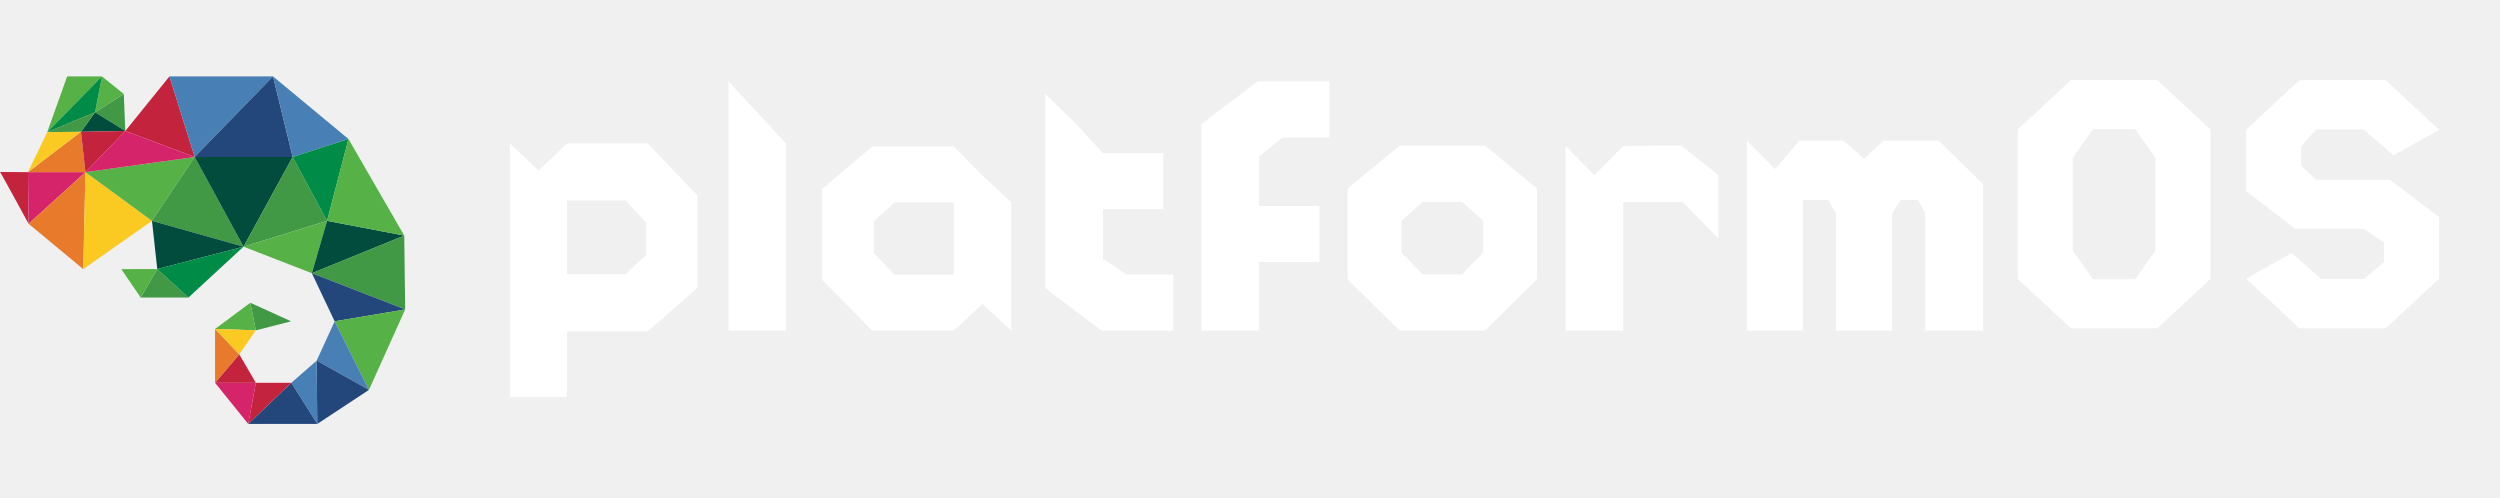
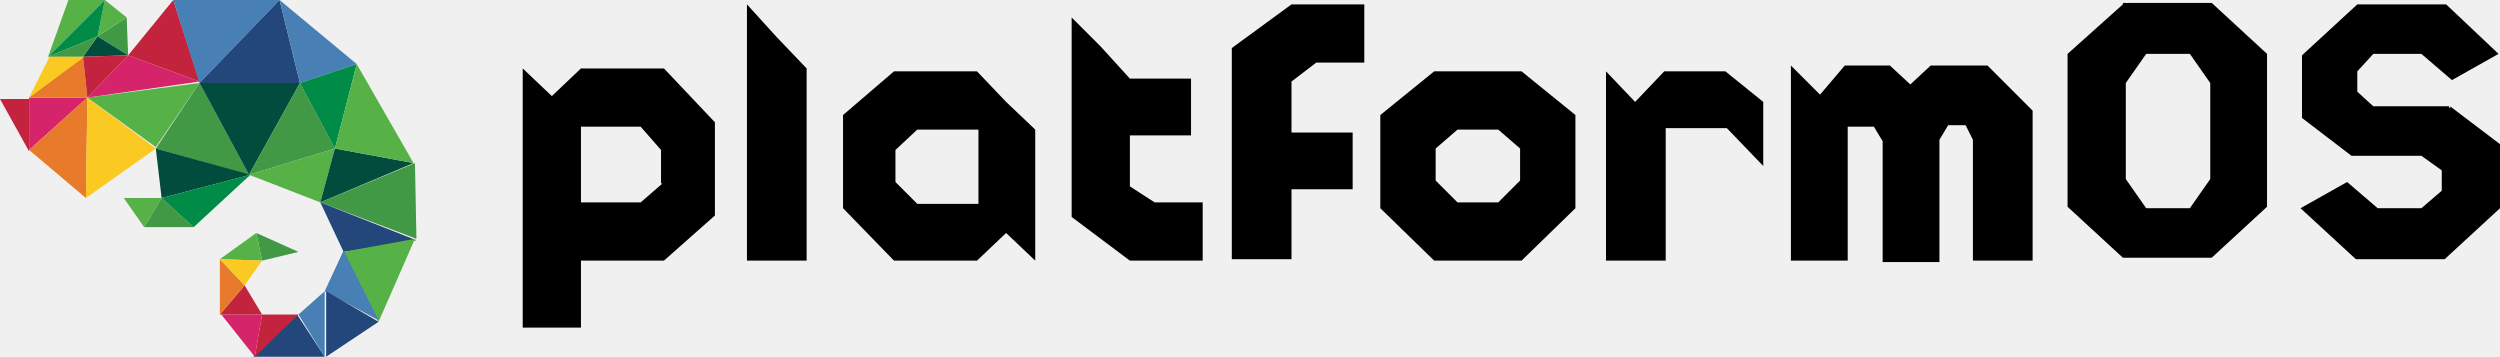
- <svg xmlns="http://www.w3.org/2000/svg" viewBox="0 0 176 35" fill="none">
-   <path fill-rule="evenodd" clip-rule="evenodd" d="M132.615 9.896L131.233 11.171H131.221L129.78 9.896H126.69L124.954 11.904L122.987 9.896V23.279H126.925V14.073H128.698L129.252 15.025V23.279H133.19L132.783 22.818L133.202 23.279V15.025L133.814 14.073H135.031L135.544 15.025V23.279H139.599V12.951L136.483 9.896H132.615Z" fill="#fff" />
-   <path fill-rule="evenodd" clip-rule="evenodd" d="M45.492 17.949L44.048 19.302H39.912V14.113H44.048L45.492 15.686V17.949ZM42.771 10.096H39.913H39.912L37.91 12.017L35.9 10.096V27.944H39.912V23.32L39.859 23.264V23.264L39.912 23.32H45.6L49.103 20.265V13.766L45.6 10.096H42.771Z" fill="#fff" />
-   <path fill-rule="evenodd" clip-rule="evenodd" d="M77.647 18.22V14.723H81.896V10.783H77.647L75.619 8.584L75.62 8.582L73.588 6.615V20.274L77.554 23.279H82.599V19.328H79.311L77.647 18.22Z" fill="#fff" />
-   <path fill-rule="evenodd" clip-rule="evenodd" d="M67.145 19.341H62.97L61.512 17.799V15.581L62.97 14.255H67.145V19.341ZM67.145 10.317H61.403L57.866 13.311V19.682L61.403 23.279H67.145L69.168 21.396L71.197 23.279V14.255L69.168 12.359L67.145 10.317Z" fill="#fff" />
-   <path fill-rule="evenodd" clip-rule="evenodd" d="M114.274 10.274L112.247 12.336L110.215 10.274V23.279H114.274V14.225H118.459L120.972 16.788V12.331L118.356 10.237L114.274 10.274Z" fill="#fff" />
-   <path fill-rule="evenodd" clip-rule="evenodd" d="M84.579 8.73V23.279H88.639V18.444H92.888V14.504H88.639V11.007L90.302 9.676H93.591V5.725H88.546L84.579 8.73Z" fill="#fff" />
-   <path fill-rule="evenodd" clip-rule="evenodd" d="M53.318 7.924L53.32 7.923L51.287 5.725V14.503L51.295 14.511V14.513L51.287 14.504V23.279H55.346V14.504L55.343 14.507V14.506L55.346 14.503V10.113L55.346 10.114L53.318 7.924Z" fill="#fff" />
-   <path fill-rule="evenodd" clip-rule="evenodd" d="M104.427 17.773L102.917 19.322H100.16L98.65 17.773V15.544L100.16 14.212H102.917L104.427 15.544V17.773ZM98.538 10.255L94.873 13.264V19.665L98.538 23.279H104.539L108.204 19.665V13.264L104.539 10.255H98.538Z" fill="#fff" />
-   <path fill-rule="evenodd" clip-rule="evenodd" d="M151.751 14.376V17.626L150.319 19.661H147.347L145.914 17.626V11.126L147.347 9.091H150.319L151.751 11.126H151.751V14.376ZM145.799 5.639L142.042 9.122V19.63L145.799 23.113H151.866L155.624 19.63V9.122L151.866 5.639H145.799Z" fill="#fff" />
-   <path fill-rule="evenodd" clip-rule="evenodd" d="M168.404 12.757H168.4L168.272 12.659L168.301 12.757H168.239L168.272 12.659H163.059L162 11.658V10.307L163.059 9.105H166.404L168.504 10.939L171.709 9.136L167.952 5.639H161.884L158.127 9.136V13.457L161.564 16.093H165.005V16.105H166.422L167.837 17.094V18.446L166.404 19.647H163.432L161.332 17.813L158.127 19.616L161.884 23.113H167.952L171.709 19.616V15.294L168.404 12.761V12.757Z" fill="#fff" />
-   <path fill-rule="evenodd" clip-rule="evenodd" d="M4.727 5.38H7.178L3.325 9.301L4.727 5.38Z" fill="#56B146" />
-   <path fill-rule="evenodd" clip-rule="evenodd" d="M2.012 15.753C2.012 15.753 0.032 12.106 0 12.109L1.968 12.119L2.012 15.753Z" fill="#C3233D" />
-   <path fill-rule="evenodd" clip-rule="evenodd" d="M1.968 12.119L6.016 12.119L2.012 15.753L1.968 12.119Z" fill="#D5246A" />
-   <path fill-rule="evenodd" clip-rule="evenodd" d="M5.862 18.947L6.016 12.119L2.012 15.753L5.862 18.947Z" fill="#E77A2B" />
-   <path fill-rule="evenodd" clip-rule="evenodd" d="M10.7 15.549L5.86 18.947L6.016 12.119L10.7 15.549Z" fill="#FAC922" />
-   <path fill-rule="evenodd" clip-rule="evenodd" d="M13.706 11.051L6.016 12.119L10.7 15.549L13.706 11.051Z" fill="#56B146" />
-   <path fill-rule="evenodd" clip-rule="evenodd" d="M11.928 5.38L8.82 9.222L13.706 11.051L11.928 5.38Z" fill="#C3233D" />
-   <path fill-rule="evenodd" clip-rule="evenodd" d="M19.221 5.38H11.928L13.706 11.051L19.221 5.38Z" fill="#487FB5" />
-   <path fill-rule="evenodd" clip-rule="evenodd" d="M6.016 12.119L13.706 11.051L8.82 9.222L6.016 12.119Z" fill="#D5246A" />
-   <path fill-rule="evenodd" clip-rule="evenodd" d="M20.604 11.051H13.706L19.221 5.38L20.604 11.051Z" fill="#23477B" />
-   <path fill-rule="evenodd" clip-rule="evenodd" d="M17.145 17.366L10.7 15.549L13.706 11.051L17.145 17.366Z" fill="#419845" />
-   <path fill-rule="evenodd" clip-rule="evenodd" d="M20.604 11.051L17.145 17.366L13.706 11.051H20.604Z" fill="#014C3D" />
-   <path fill-rule="evenodd" clip-rule="evenodd" d="M23.025 15.549L17.145 17.366L20.604 11.051L23.025 15.549Z" fill="#419845" />
-   <path fill-rule="evenodd" clip-rule="evenodd" d="M21.954 19.235L17.145 17.366L23.025 15.549L21.954 19.235Z" fill="#56B146" />
-   <path fill-rule="evenodd" clip-rule="evenodd" d="M19.221 5.38L24.531 9.785L20.604 11.051L19.221 5.38Z" fill="#487FB5" />
-   <path fill-rule="evenodd" clip-rule="evenodd" d="M20.604 11.051L24.532 9.785L23.025 15.549L20.604 11.051Z" fill="#008B47" />
-   <path fill-rule="evenodd" clip-rule="evenodd" d="M23.025 15.549L28.459 16.585L21.954 19.235L23.025 15.549Z" fill="#014C3D" />
-   <path fill-rule="evenodd" clip-rule="evenodd" d="M28.459 16.585L28.524 21.785L21.954 19.235L28.459 16.585Z" fill="#419845" />
-   <path fill-rule="evenodd" clip-rule="evenodd" d="M21.954 19.235L28.524 21.785L23.56 22.619L21.954 19.235Z" fill="#23477B" />
-   <path fill-rule="evenodd" clip-rule="evenodd" d="M28.524 21.785L25.974 27.448L23.56 22.619L28.524 21.785Z" fill="#56B146" />
-   <path fill-rule="evenodd" clip-rule="evenodd" d="M23.56 22.619L25.974 27.448L22.295 25.386L23.56 22.619Z" fill="#487FB5" />
-   <path fill-rule="evenodd" clip-rule="evenodd" d="M25.974 27.448L22.335 29.846L22.295 25.386L25.974 27.448Z" fill="#23477B" />
-   <path fill-rule="evenodd" clip-rule="evenodd" d="M22.295 25.386L22.335 29.846L20.508 26.949L22.295 25.386Z" fill="#487FB5" />
-   <path fill-rule="evenodd" clip-rule="evenodd" d="M22.335 29.846H17.476L20.508 26.949L22.335 29.846Z" fill="#23477B" />
-   <path fill-rule="evenodd" clip-rule="evenodd" d="M20.508 26.949L17.476 29.846L18.012 26.949H20.508Z" fill="#C3233D" />
-   <path fill-rule="evenodd" clip-rule="evenodd" d="M18.012 26.949L17.476 29.846L15.14 26.949H18.012Z" fill="#D5246A" />
-   <path fill-rule="evenodd" clip-rule="evenodd" d="M18.012 26.949H15.14L16.844 24.945L18.012 26.949Z" fill="#C3233D" />
-   <path fill-rule="evenodd" clip-rule="evenodd" d="M15.14 26.949V23.158L16.844 24.945L15.14 26.949Z" fill="#E77A2B" />
-   <path fill-rule="evenodd" clip-rule="evenodd" d="M24.532 9.785L28.459 16.585L23.025 15.549L24.532 9.785Z" fill="#56B146" />
-   <path fill-rule="evenodd" clip-rule="evenodd" d="M18.012 23.256L17.622 21.315L20.494 22.62L18.012 23.256Z" fill="#419845" />
-   <path fill-rule="evenodd" clip-rule="evenodd" d="M15.14 23.158L18.012 23.256L17.622 21.315L15.14 23.158Z" fill="#56B146" />
-   <path fill-rule="evenodd" clip-rule="evenodd" d="M16.844 24.945L18.012 23.256L15.14 23.158L16.844 24.945Z" fill="#FAC922" />
-   <path fill-rule="evenodd" clip-rule="evenodd" d="M6.692 7.905L8.82 9.222L8.717 6.619L6.692 7.905Z" fill="#419845" />
-   <path fill-rule="evenodd" clip-rule="evenodd" d="M6.692 7.905L8.717 6.619L7.178 5.38L6.692 7.905Z" fill="#56B146" />
-   <path fill-rule="evenodd" clip-rule="evenodd" d="M3.325 9.301L7.178 5.38L6.692 7.905L3.325 9.301Z" fill="#008B47" />
-   <path fill-rule="evenodd" clip-rule="evenodd" d="M8.82 9.222L6.692 7.905L5.701 9.279L8.82 9.222Z" fill="#014C3D" />
-   <path fill-rule="evenodd" clip-rule="evenodd" d="M3.325 9.301L6.692 7.905L5.701 9.279L3.325 9.301Z" fill="#419845" />
-   <path fill-rule="evenodd" clip-rule="evenodd" d="M1.968 12.119L5.701 9.279L6.016 12.119L1.968 12.119Z" fill="#E77A2B" />
-   <path fill-rule="evenodd" clip-rule="evenodd" d="M5.701 9.279L6.016 12.119L8.82 9.222L5.701 9.279Z" fill="#C3233D" />
-   <path fill-rule="evenodd" clip-rule="evenodd" d="M1.968 12.119L3.325 9.301L5.701 9.279L1.968 12.119Z" fill="#FAC922" />
-   <path fill-rule="evenodd" clip-rule="evenodd" d="M11.071 18.94L9.903 20.945H13.267L11.071 18.94Z" fill="#419845" />
-   <path fill-rule="evenodd" clip-rule="evenodd" d="M8.54 18.947L9.903 20.945L11.071 18.94L8.54 18.947Z" fill="#56B146" />
-   <path fill-rule="evenodd" clip-rule="evenodd" d="M10.7 15.549L11.071 18.94L17.145 17.366L10.7 15.549Z" fill="#014C3D" />
-   <path fill-rule="evenodd" clip-rule="evenodd" d="M13.266 20.945L17.145 17.366L11.071 18.94L13.266 20.945Z" fill="#008B47" />
+ <svg xmlns="http://www.w3.org/2000/svg" version="1.1" id="Layer_1" x="0px" y="0px" viewBox="0 0 171.7 24.5" style="enable-background:new 0 0 171.7 24.5;" xml:space="preserve">
+   <style type="text/css">
+ 	.st0{fill-rule:evenodd;clip-rule:evenodd;}
+ 	.st1{fill-rule:evenodd;clip-rule:evenodd;fill:#56B146;}
+ 	.st2{fill-rule:evenodd;clip-rule:evenodd;fill:#C3233D;}
+ 	.st3{fill-rule:evenodd;clip-rule:evenodd;fill:#D5246A;}
+ 	.st4{fill-rule:evenodd;clip-rule:evenodd;fill:#E77A2B;}
+ 	.st5{fill-rule:evenodd;clip-rule:evenodd;fill:#FAC922;}
+ 	.st6{fill-rule:evenodd;clip-rule:evenodd;fill:#487FB5;}
+ 	.st7{fill-rule:evenodd;clip-rule:evenodd;fill:#23477B;}
+ 	.st8{fill-rule:evenodd;clip-rule:evenodd;fill:#419845;}
+ 	.st9{fill-rule:evenodd;clip-rule:evenodd;fill:#014C3D;}
+ 	.st10{fill-rule:evenodd;clip-rule:evenodd;fill:#008B47;}
+ </style>
+   <path class="st0" d="M132.6,4.5l-1.4,1.3h0l-1.4-1.3h-3.1l-1.7,2l-2-2v13.4h3.9V8.7h1.8l0.6,1v8.3h3.9l-0.4-0.5l0.4,0.5V9.6l0.6-1  h1.2l0.5,1v8.3h4.1V7.6l-3.1-3.1H132.6z" />
+   <path class="st0" d="M45.5,12.6L44,13.9h-4.1V8.7H44l1.4,1.6V12.6z M42.8,4.7h-2.9h0l-2,1.9l-2-1.9v17.8h4v-4.6l-0.1-0.1v0l0.1,0.1  h5.7l3.5-3.1V8.4l-3.5-3.7H42.8z" />
+   <path class="st0" d="M77.6,12.8V9.3h4.2V5.4h-4.2l-2-2.2l0,0l-2-2v13.7l4,3h5v-4h-3.3L77.6,12.8z" />
+   <path class="st0" d="M67.1,14H63l-1.5-1.5v-2.2L63,8.9h4.2V14z M67.1,4.9h-5.7l-3.5,3v6.4l3.5,3.6h5.7l2-1.9l2,1.9v-9l-2-1.9  L67.1,4.9z" />
+   <path class="st0" d="M114.3,4.9l-2,2.1l-2-2.1v13h4.1V8.8h4.2l2.5,2.6V7l-2.6-2.1L114.3,4.9z" />
+   <path class="st0" d="M84.6,3.3v14.5h4.1v-4.8h4.2V9.1h-4.2V5.6l1.7-1.3h3.3v-4h-5L84.6,3.3z" />
+   <path class="st0" d="M53.3,2.5L53.3,2.5l-2-2.2v8.8l0,0v0l0,0v8.8h4.1V9.1l0,0v0l0,0V4.7l0,0L53.3,2.5z" />
+   <path class="st0" d="M104.4,12.4l-1.5,1.5h-2.8l-1.5-1.5v-2.2l1.5-1.3h2.8l1.5,1.3V12.4z M98.5,4.9l-3.7,3v6.4l3.7,3.6h6l3.7-3.6  V7.9l-3.7-3H98.5z" />
+   <path class="st0" d="M151.8,9v3.3l-1.4,2h-3l-1.4-2V5.7l1.4-2h3l1.4,2l0,0V9z M145.8,0.3L142,3.7v10.5l3.8,3.5h6.1l3.8-3.5V3.7  l-3.8-3.5H145.8z" />
+   <path class="st0" d="M168.4,7.4L168.4,7.4l-0.1-0.1l0,0.1h-0.1l0-0.1h-5.2l-1.1-1V4.9l1.1-1.2h3.3l2.1,1.8l3.2-1.8L168,0.3h-6.1  l-3.8,3.5v4.3l3.4,2.6h3.4v0h1.4l1.4,1v1.4l-1.4,1.2h-3l-2.1-1.8l-3.2,1.8l3.8,3.5h6.1l3.8-3.5V9.9L168.4,7.4L168.4,7.4z" />
+   <path class="st1" d="M4.7,0h2.5L3.3,3.9L4.7,0z" />
+   <path class="st2" d="M2,10.4c0,0-2-3.6-2-3.6l2,0L2,10.4z" />
+   <path class="st3" d="M2,6.7l4,0l-4,3.6L2,6.7z" />
+   <path class="st4" d="M5.9,13.6L6,6.7l-4,3.6L5.9,13.6z" />
+   <path class="st5" d="M10.7,10.2l-4.8,3.4L6,6.7L10.7,10.2z" />
+   <path class="st1" d="M13.7,5.7L6,6.7l4.7,3.4L13.7,5.7z" />
+   <path class="st2" d="M11.9,0L8.8,3.8l4.9,1.8L11.9,0z" />
+   <path class="st6" d="M19.2,0h-7.3l1.8,5.7L19.2,0z" />
+   <path class="st3" d="M6,6.7l7.7-1.1L8.8,3.8L6,6.7z" />
+   <path class="st7" d="M20.6,5.7h-6.9L19.2,0L20.6,5.7z" />
+   <path class="st8" d="M17.1,12l-6.4-1.8l3-4.5L17.1,12z" />
+   <path class="st9" d="M20.6,5.7L17.1,12l-3.4-6.3H20.6z" />
+   <path class="st8" d="M23,10.2L17.1,12l3.5-6.3L23,10.2z" />
+   <path class="st1" d="M22,13.9L17.1,12l5.9-1.8L22,13.9z" />
+   <path class="st6" d="M19.2,0l5.3,4.4l-3.9,1.3L19.2,0z" />
+   <path class="st10" d="M20.6,5.7l3.9-1.3L23,10.2L20.6,5.7z" />
+   <path class="st9" d="M23,10.2l5.4,1L22,13.9L23,10.2z" />
+   <path class="st8" d="M28.5,11.2l0.1,5.2L22,13.9L28.5,11.2z" />
+   <path class="st7" d="M22,13.9l6.6,2.6l-5,0.8L22,13.9z" />
+   <path class="st1" d="M28.5,16.4L26,22.1l-2.4-4.8L28.5,16.4z" />
+   <path class="st6" d="M23.6,17.2l2.4,4.8L22.3,20L23.6,17.2z" />
+   <path class="st7" d="M26,22.1l-3.6,2.4l0-4.5L26,22.1z" />
+   <path class="st6" d="M22.3,20l0,4.5l-1.8-2.9L22.3,20z" />
+   <path class="st7" d="M22.3,24.5h-4.9l3-2.9L22.3,24.5z" />
+   <path class="st2" d="M20.5,21.6l-3,2.9l0.5-2.9H20.5z" />
+   <path class="st3" d="M18,21.6l-0.5,2.9l-2.3-2.9H18z" />
+   <path class="st2" d="M18,21.6h-2.9l1.7-2L18,21.6z" />
+   <path class="st4" d="M15.1,21.6v-3.8l1.7,1.8L15.1,21.6z" />
+   <path class="st1" d="M24.5,4.4l3.9,6.8l-5.4-1L24.5,4.4z" />
+   <path class="st8" d="M18,17.9l-0.4-1.9l2.9,1.3L18,17.9z" />
+   <path class="st1" d="M15.1,17.8l2.9,0.1l-0.4-1.9L15.1,17.8z" />
+   <path class="st5" d="M16.8,19.6l1.2-1.7l-2.9-0.1L16.8,19.6z" />
+   <path class="st8" d="M6.7,2.5l2.1,1.3L8.7,1.2L6.7,2.5z" />
+   <path class="st1" d="M6.7,2.5l2-1.3L7.2,0L6.7,2.5z" />
+   <path class="st10" d="M3.3,3.9L7.2,0L6.7,2.5L3.3,3.9z" />
+   <path class="st9" d="M8.8,3.8L6.7,2.5l-1,1.4L8.8,3.8z" />
+   <path class="st8" d="M3.3,3.9l3.4-1.4l-1,1.4L3.3,3.9z" />
+   <path class="st4" d="M2,6.7l3.7-2.8L6,6.7L2,6.7z" />
+   <path class="st2" d="M5.7,3.9L6,6.7l2.8-2.9L5.7,3.9z" />
+   <path class="st5" d="M2,6.7l1.4-2.8l2.4,0L2,6.7z" />
+   <path class="st8" d="M11.1,13.6l-1.2,2h3.4L11.1,13.6z" />
+   <path class="st1" d="M8.5,13.6l1.4,2l1.2-2L8.5,13.6z" />
+   <path class="st9" d="M10.7,10.2l0.4,3.4l6.1-1.6L10.7,10.2z" />
+   <path class="st10" d="M13.3,15.6l3.9-3.6l-6.1,1.6L13.3,15.6z" />
</svg>
